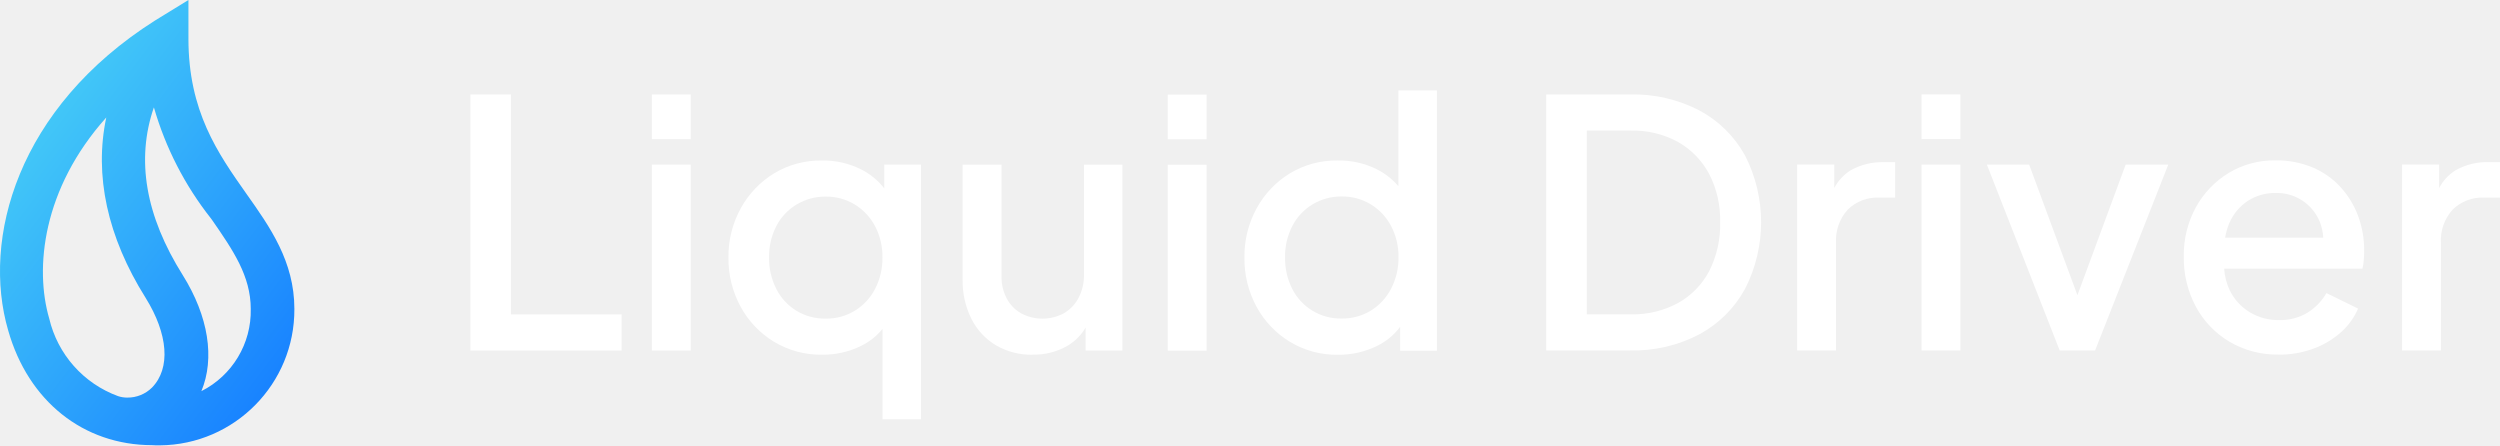
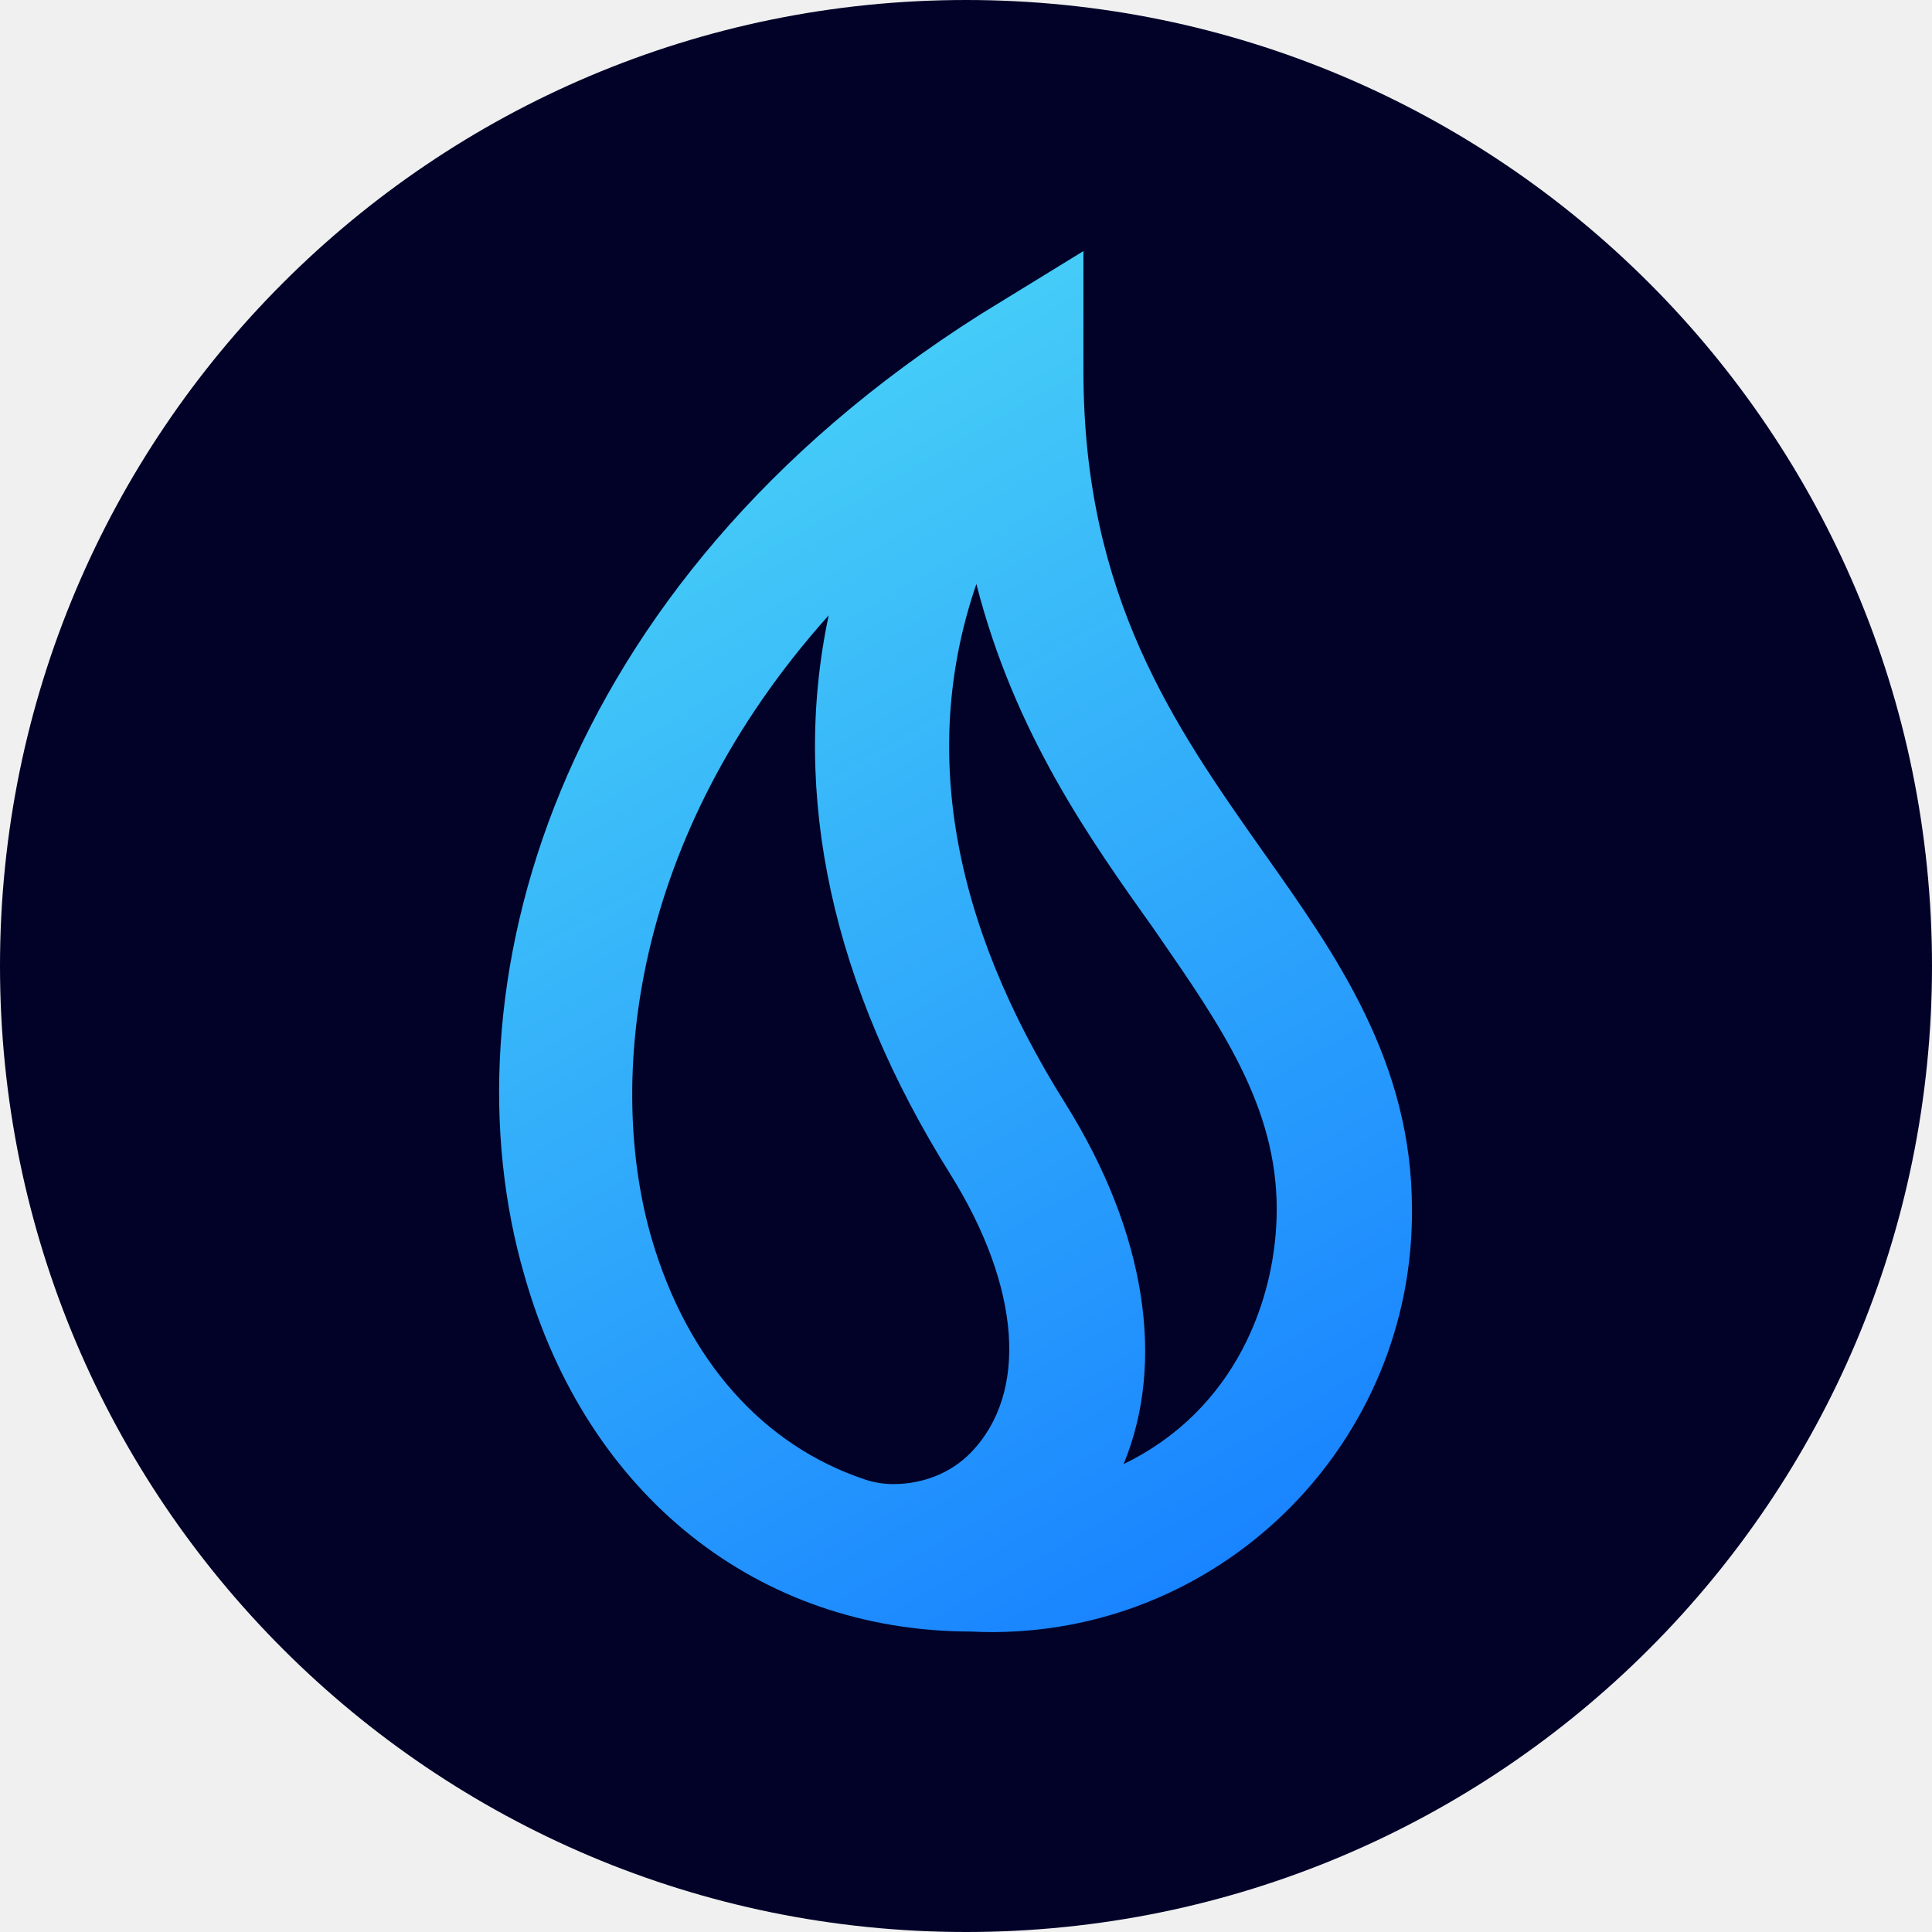
- <svg xmlns="http://www.w3.org/2000/svg" width="193.639" height="34.494" viewBox="0 0 193.639 34.494">
+ <svg xmlns="http://www.w3.org/2000/svg" id="Layer_1" data-name="Layer 1" viewBox="0 0 1600 1600">
  <defs>
-     <linearGradient id="linear-gradient" x1="0.82" y1="0.94" x2="0.035" y2="0.042" gradientUnits="objectBoundingBox">
+     <style>.cls-1{fill:#020229;}.cls-2{fill:url(#linear-gradient);}</style>
+     <linearGradient id="linear-gradient" x1="1033.24" y1="1283.07" x2="439.91" y2="255.4" gradientUnits="userSpaceOnUse">
      <stop offset="0" stop-color="#1984ff" />
      <stop offset="1" stop-color="#4dd9f6" />
    </linearGradient>
  </defs>
-   <g id="logo" transform="translate(0)">
-     <rect id="Rectangle_9410" data-name="Rectangle 9410" width="3.008" height="14.4" transform="translate(50.491 12.751)" fill="#fff" />
-     <rect id="Rectangle_9411" data-name="Rectangle 9411" width="3.008" height="3.461" transform="translate(90.45 7.325)" fill="#fff" />
-     <rect id="Rectangle_9412" data-name="Rectangle 9412" width="3.008" height="14.4" transform="translate(90.45 12.76)" fill="#fff" />
-     <path id="Path_10348" data-name="Path 10348" d="M702.4,127.062a3.786,3.786,0,0,1-.412,1.809,3.012,3.012,0,0,1-1.132,1.2,3.508,3.508,0,0,1-3.327.013,2.868,2.868,0,0,1-1.119-1.158,3.624,3.624,0,0,1-.4-1.731v-8.626h-3.012v8.892a6.575,6.575,0,0,0,.679,3.048,5.011,5.011,0,0,0,1.9,2.05,5.442,5.442,0,0,0,2.849.732v-.008a5.138,5.138,0,0,0,2.742-.714,3.989,3.989,0,0,0,1.358-1.38v1.779h2.848v-14.4H702.4Z" transform="translate(-618.438 -105.815)" fill="#fff" />
-     <rect id="Rectangle_9413" data-name="Rectangle 9413" width="3.008" height="3.461" transform="translate(50.491 7.317)" fill="#fff" />
-     <path id="Path_10349" data-name="Path 10349" d="M341.831,68.02H338.69V87.854l11.713,0v-2.8h-8.572Z" transform="translate(-302.255 -60.703)" fill="#fff" />
-     <path id="Path_10350" data-name="Path 10350" d="M536.552,117.716a5.367,5.367,0,0,0-1.781-1.465,6.538,6.538,0,0,0-3.062-.692,6.934,6.934,0,0,0-3.675.985,7.234,7.234,0,0,0-2.582,2.689,7.683,7.683,0,0,0-.968,3.837,7.77,7.77,0,0,0,.95,3.83,7.2,7.2,0,0,0,2.582,2.7,6.985,6.985,0,0,0,3.714,1,6.682,6.682,0,0,0,3.035-.687,4.919,4.919,0,0,0,1.651-1.312v7H539.4V115.873h-2.849Zm-.709,7.786a4.3,4.3,0,0,1-1.571,1.691,4.209,4.209,0,0,1-2.249.612h0a4.255,4.255,0,0,1-2.277-.609,4.2,4.2,0,0,1-1.557-1.694,5.2,5.2,0,0,1-.559-2.436,5.12,5.12,0,0,1,.559-2.423,4.2,4.2,0,0,1,1.571-1.677,4.278,4.278,0,0,1,2.259-.612,4.21,4.21,0,0,1,2.249.612,4.321,4.321,0,0,1,1.571,1.677,5.034,5.034,0,0,1,.572,2.423A5.113,5.113,0,0,1,535.843,125.5Z" transform="translate(-468.061 -103.126)" fill="#fff" />
-     <path id="Path_10351" data-name="Path 10351" d="M1437.554,128.617l-3.739-10.117h-3.275l5.641,14.4,2.741,0,5.67-14.4h-3.3Z" transform="translate(-1276.646 -105.752)" fill="#fff" />
-     <path id="Path_10352" data-name="Path 10352" d="M1584.422,117.552a6.212,6.212,0,0,0-2.152-1.531,7.191,7.191,0,0,0-2.9-.559,6.822,6.822,0,0,0-3.622.968,7.158,7.158,0,0,0-2.542,2.649,7.733,7.733,0,0,0-.944,3.861,7.935,7.935,0,0,0,.932,3.847,7.011,7.011,0,0,0,2.6,2.717,7.278,7.278,0,0,0,3.82,1v.005a7.628,7.628,0,0,0,2.7-.468,6.541,6.541,0,0,0,2.131-1.277,5.163,5.163,0,0,0,1.318-1.823l-2.451-1.2a4.328,4.328,0,0,1-1.45,1.506,4.054,4.054,0,0,1-2.224.585,4.259,4.259,0,0,1-2.275-.612,4.1,4.1,0,0,1-1.545-1.7,4.674,4.674,0,0,1-.43-1.67H1586.1a3.99,3.99,0,0,0,.107-.692c.018-.25.027-.488.027-.72a7.562,7.562,0,0,0-.466-2.661A6.837,6.837,0,0,0,1584.422,117.552Zm-8.618,2.735a3.9,3.9,0,0,1,1.438-1.7,3.854,3.854,0,0,1,2.13-.6,3.586,3.586,0,0,1,3.421,2.224,3.853,3.853,0,0,1,.271,1.238h-7.6A5.518,5.518,0,0,1,1575.8,120.286Z" transform="translate(-1403.116 -103.04)" fill="#fff" />
-     <rect id="Rectangle_9414" data-name="Rectangle 9414" width="3.008" height="3.461" transform="translate(148.835 7.312)" fill="#fff" />
-     <path id="Path_10353" data-name="Path 10353" d="M1736.169,116.713a4.948,4.948,0,0,0-2.556.626,3.576,3.576,0,0,0-1.278,1.381V116.9h-2.875v14.4h3.012V123a3.55,3.55,0,0,1,.918-2.622,3.26,3.26,0,0,1,2.41-.918h1.249v-2.745Z" transform="translate(-1543.409 -104.155)" fill="#fff" />
-     <path id="Path_10354" data-name="Path 10354" d="M1128.671,72.687a8.742,8.742,0,0,0-3.526-3.474,11.059,11.059,0,0,0-5.365-1.24h-6.5V87.8h6.5a10.962,10.962,0,0,0,5.365-1.251,8.811,8.811,0,0,0,3.526-3.5,11.345,11.345,0,0,0,0-10.366ZM1125.9,81.66a6.048,6.048,0,0,1-2.409,2.466,7.336,7.336,0,0,1-3.658.879h-3.408V70.77h3.409a7.248,7.248,0,0,1,3.647.879,6.185,6.185,0,0,1,2.409,2.464,7.728,7.728,0,0,1,.861,3.765A7.919,7.919,0,0,1,1125.9,81.66Z" transform="translate(-993.516 -60.657)" fill="#fff" />
-     <path id="Path_10355" data-name="Path 10355" d="M907.915,72.511a5.336,5.336,0,0,0-1.647-1.3,6.539,6.539,0,0,0-3.062-.692,6.932,6.932,0,0,0-3.674.985A7.217,7.217,0,0,0,896.95,74.2a7.679,7.679,0,0,0-.958,3.829,7.767,7.767,0,0,0,.946,3.838,7.2,7.2,0,0,0,2.582,2.7,6.986,6.986,0,0,0,3.714,1,6.7,6.7,0,0,0,3.035-.688,4.929,4.929,0,0,0,1.784-1.477v1.851H910.9V65.09h-2.981Zm-.568,7.945a4.3,4.3,0,0,1-1.565,1.691,4.219,4.219,0,0,1-2.259.612h0a4.181,4.181,0,0,1-3.828-2.295,5.215,5.215,0,0,1-.558-2.436,5.132,5.132,0,0,1,.558-2.423,4.206,4.206,0,0,1,1.568-1.687,4.3,4.3,0,0,1,2.259-.612,4.229,4.229,0,0,1,2.259.612,4.335,4.335,0,0,1,1.571,1.677,5.04,5.04,0,0,1,.572,2.424A5.113,5.113,0,0,1,907.347,80.455Z" transform="translate(-799.603 -58.088)" fill="#fff" />
-     <rect id="Rectangle_9415" data-name="Rectangle 9415" width="3.008" height="14.4" transform="translate(148.835 12.747)" fill="#fff" />
-     <path id="Path_10356" data-name="Path 10356" d="M1298.093,117.338a3.576,3.576,0,0,0-1.278,1.381V116.9h-2.875v14.4h3.012V123a3.549,3.549,0,0,1,.918-2.622,3.255,3.255,0,0,1,2.409-.918h1.251v-2.745h-.879a4.948,4.948,0,0,0-2.558.626Z" transform="translate(-1154.741 -104.155)" fill="#fff" />
-     <path id="Path_10357" data-name="Path 10357" d="M12.308,34.494c-.176,0-.354,0-.529-.014C6.454,34.472,2.188,31.067.633,25.591-1.421,18.532,1.3,8.366,12.025,1.578L14.595,0V2.992c0,5.64,2.282,8.881,4.489,12.014,1.829,2.582,3.717,5.247,3.717,8.922A10.506,10.506,0,0,1,12.383,34.494ZM9.144,30.682a2.225,2.225,0,0,0,.707.114h0a2.673,2.673,0,0,0,1.926-.78c1.454-1.492,1.248-4.144-.5-6.95C8.312,18.345,7.283,13.572,8.231,9.1,3.283,14.625,2.676,20.781,3.812,24.671A8.465,8.465,0,0,0,9.144,30.682ZM11.92,8.315c-1.4,4.056-.645,8.415,2.233,12.991,2,3.2,2.5,6.449,1.445,8.991a6.961,6.961,0,0,0,3.824-6.37c0-2.557-1.382-4.556-2.983-6.871l-.1-.138A25.051,25.051,0,0,1,11.92,8.315Z" fill="url(#linear-gradient)" />
+   <g id="Icon">
+     <circle id="_Ellipsge_" data-name="&lt;Ellipsge&gt;" class="cls-1" cx="800" cy="800" r="800" />
+     <path class="cls-2" d="M821.43,1351.62c-5.85,0-11.75-.14-17.55-.44-176.43-.26-318-113.15-369.53-294.75-68.13-234,22.2-571.08,377.68-796.15l85.22-52.34v99.2c0,187,75.68,294.46,148.87,398.36,60.55,85.48,123.2,173.93,123.2,295.84,1.39,191.68-153.56,348.89-345.41,350.28ZM716.34,1225.26a74.31,74.31,0,0,0,23.43,3.79h.2c23.83,0,47.2-8.79,63.84-25.86,48.24-49.47,41.38-137.39-16.6-230.45C689,816.21,654.8,657.93,686.29,509.59,522.23,692.86,502.09,897,539.74,1026,569.23,1126.59,631.75,1197,716.34,1225.26ZM808.6,483.62c-46.19,134.47-21.43,279,74,430.76,66.33,106.11,82.84,213.72,47.93,298.09,92.4-44.66,126.8-136.7,126.8-211.16,0-84.79-45.84-151.08-98.93-227.83l-3.16-4.57C903.13,695.74,840.18,607.37,808.6,483.62Z" />
  </g>
</svg>
